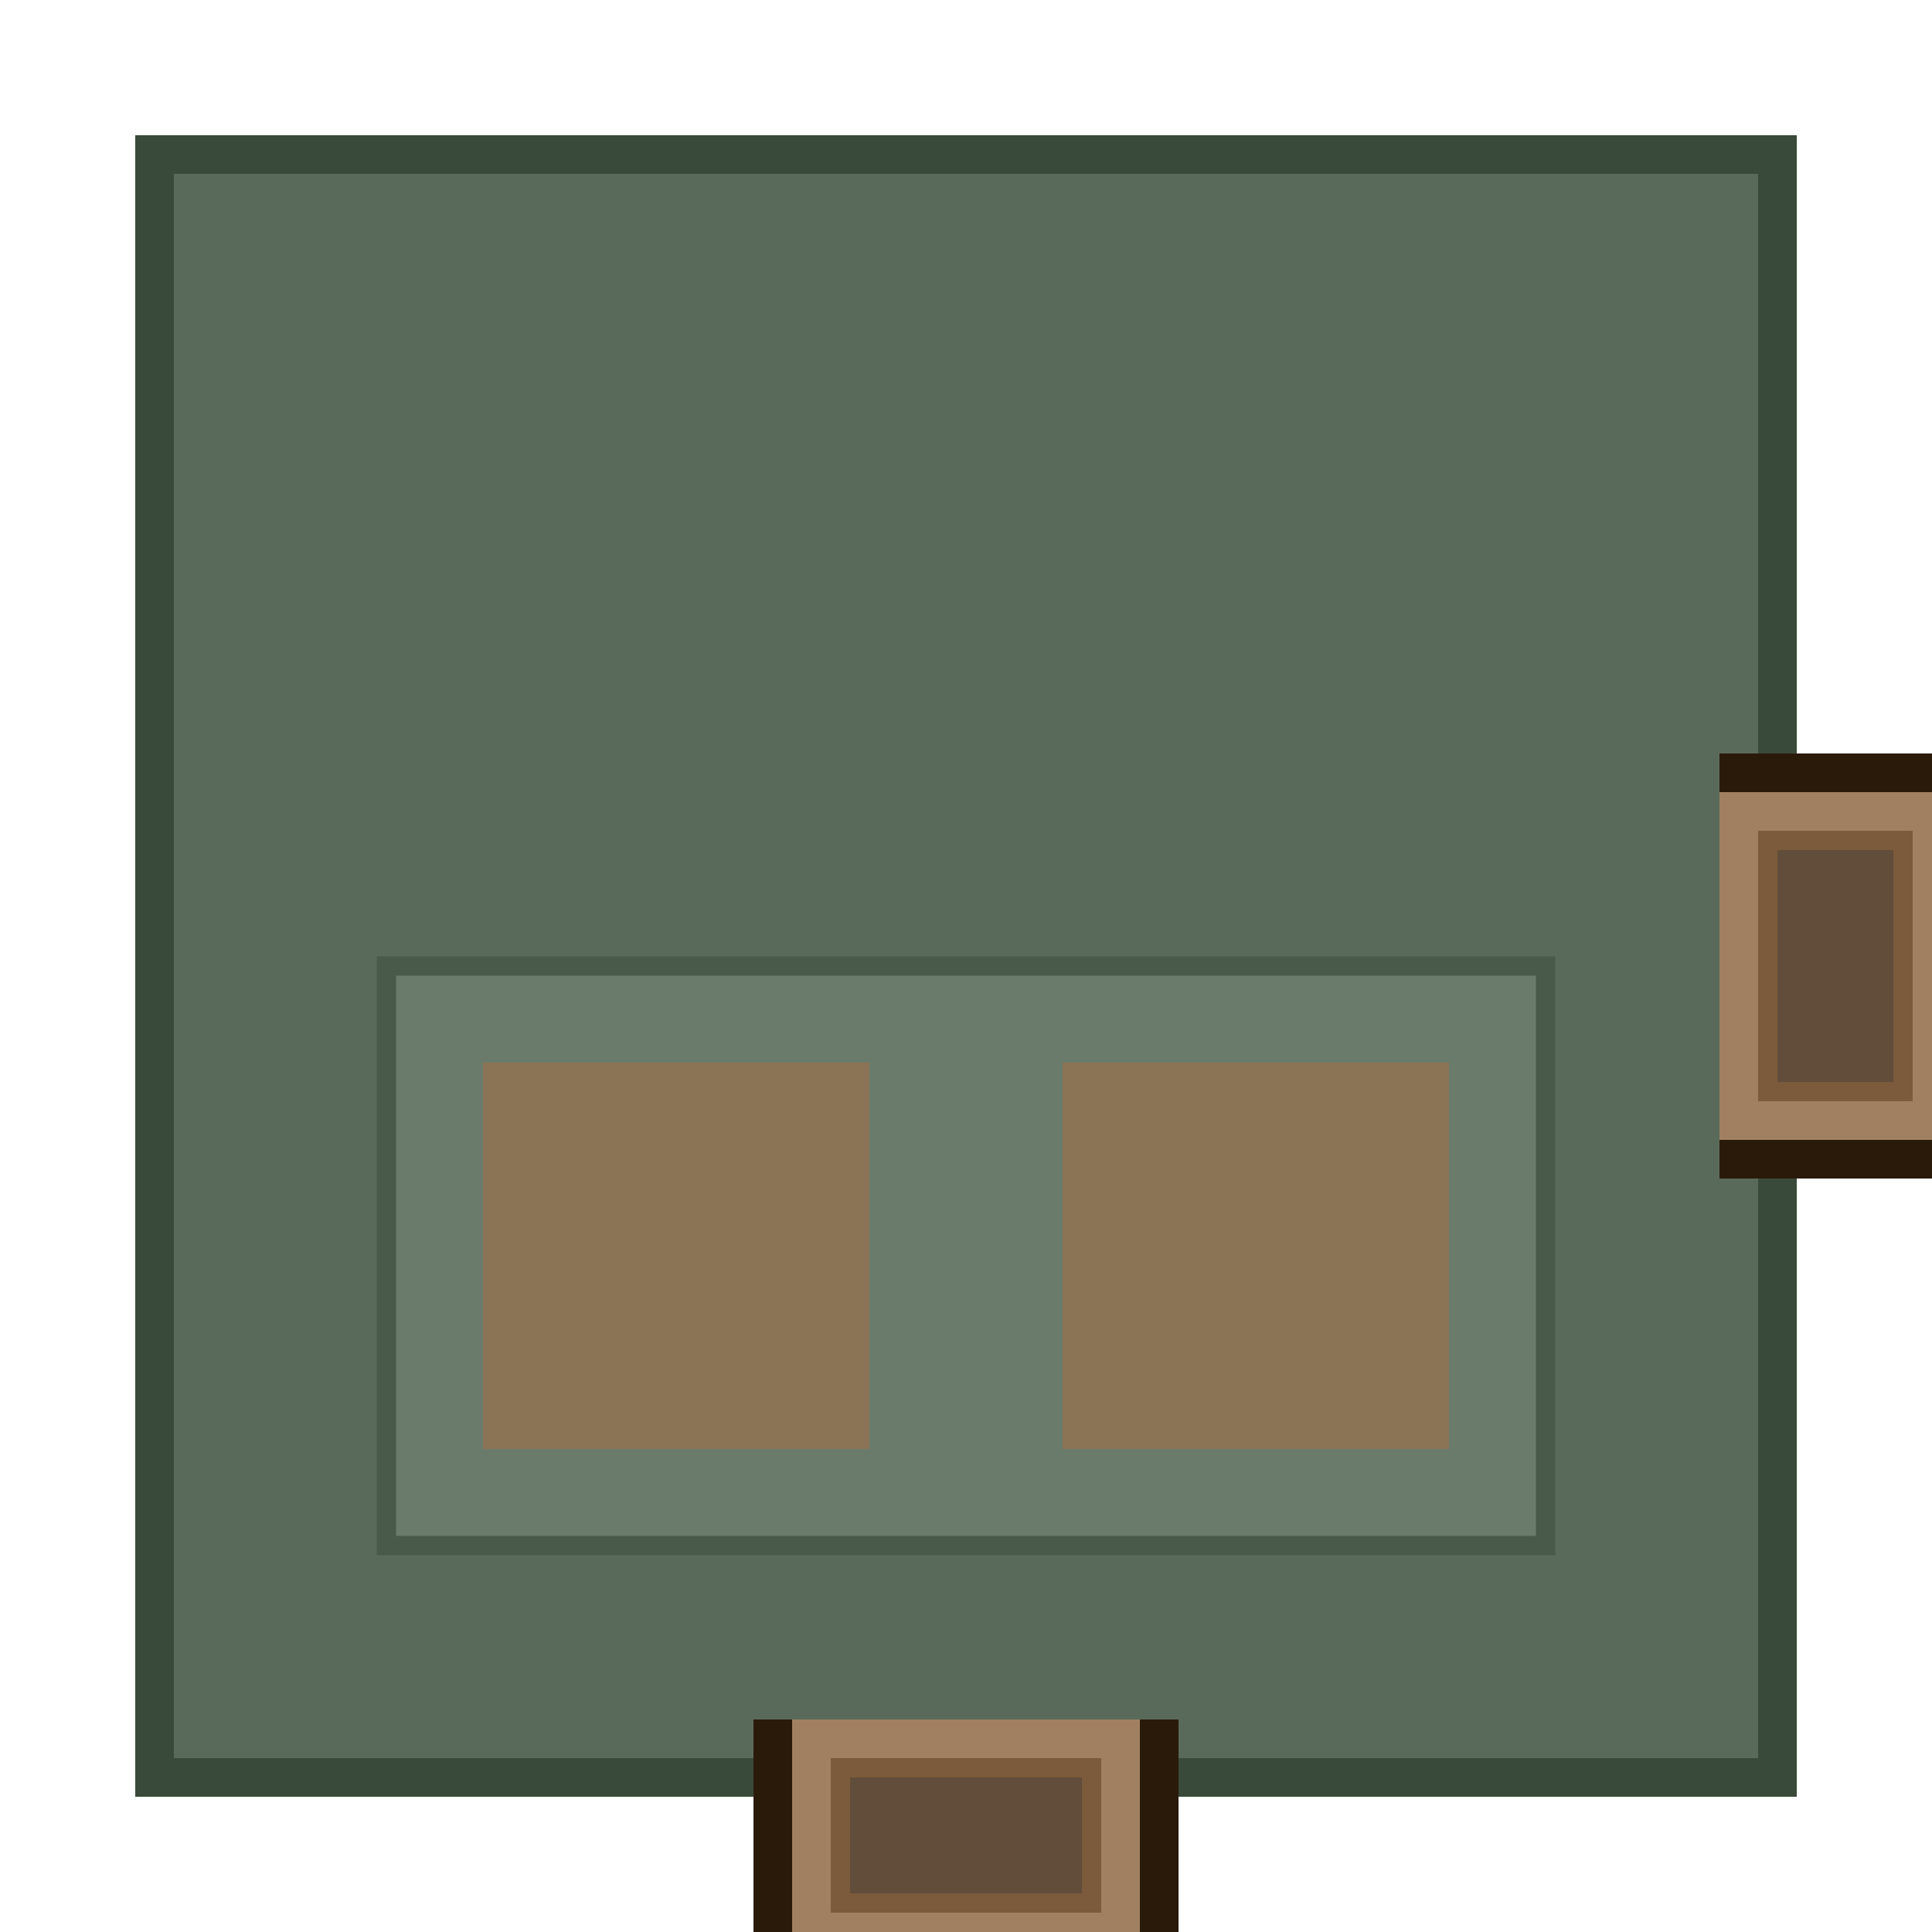
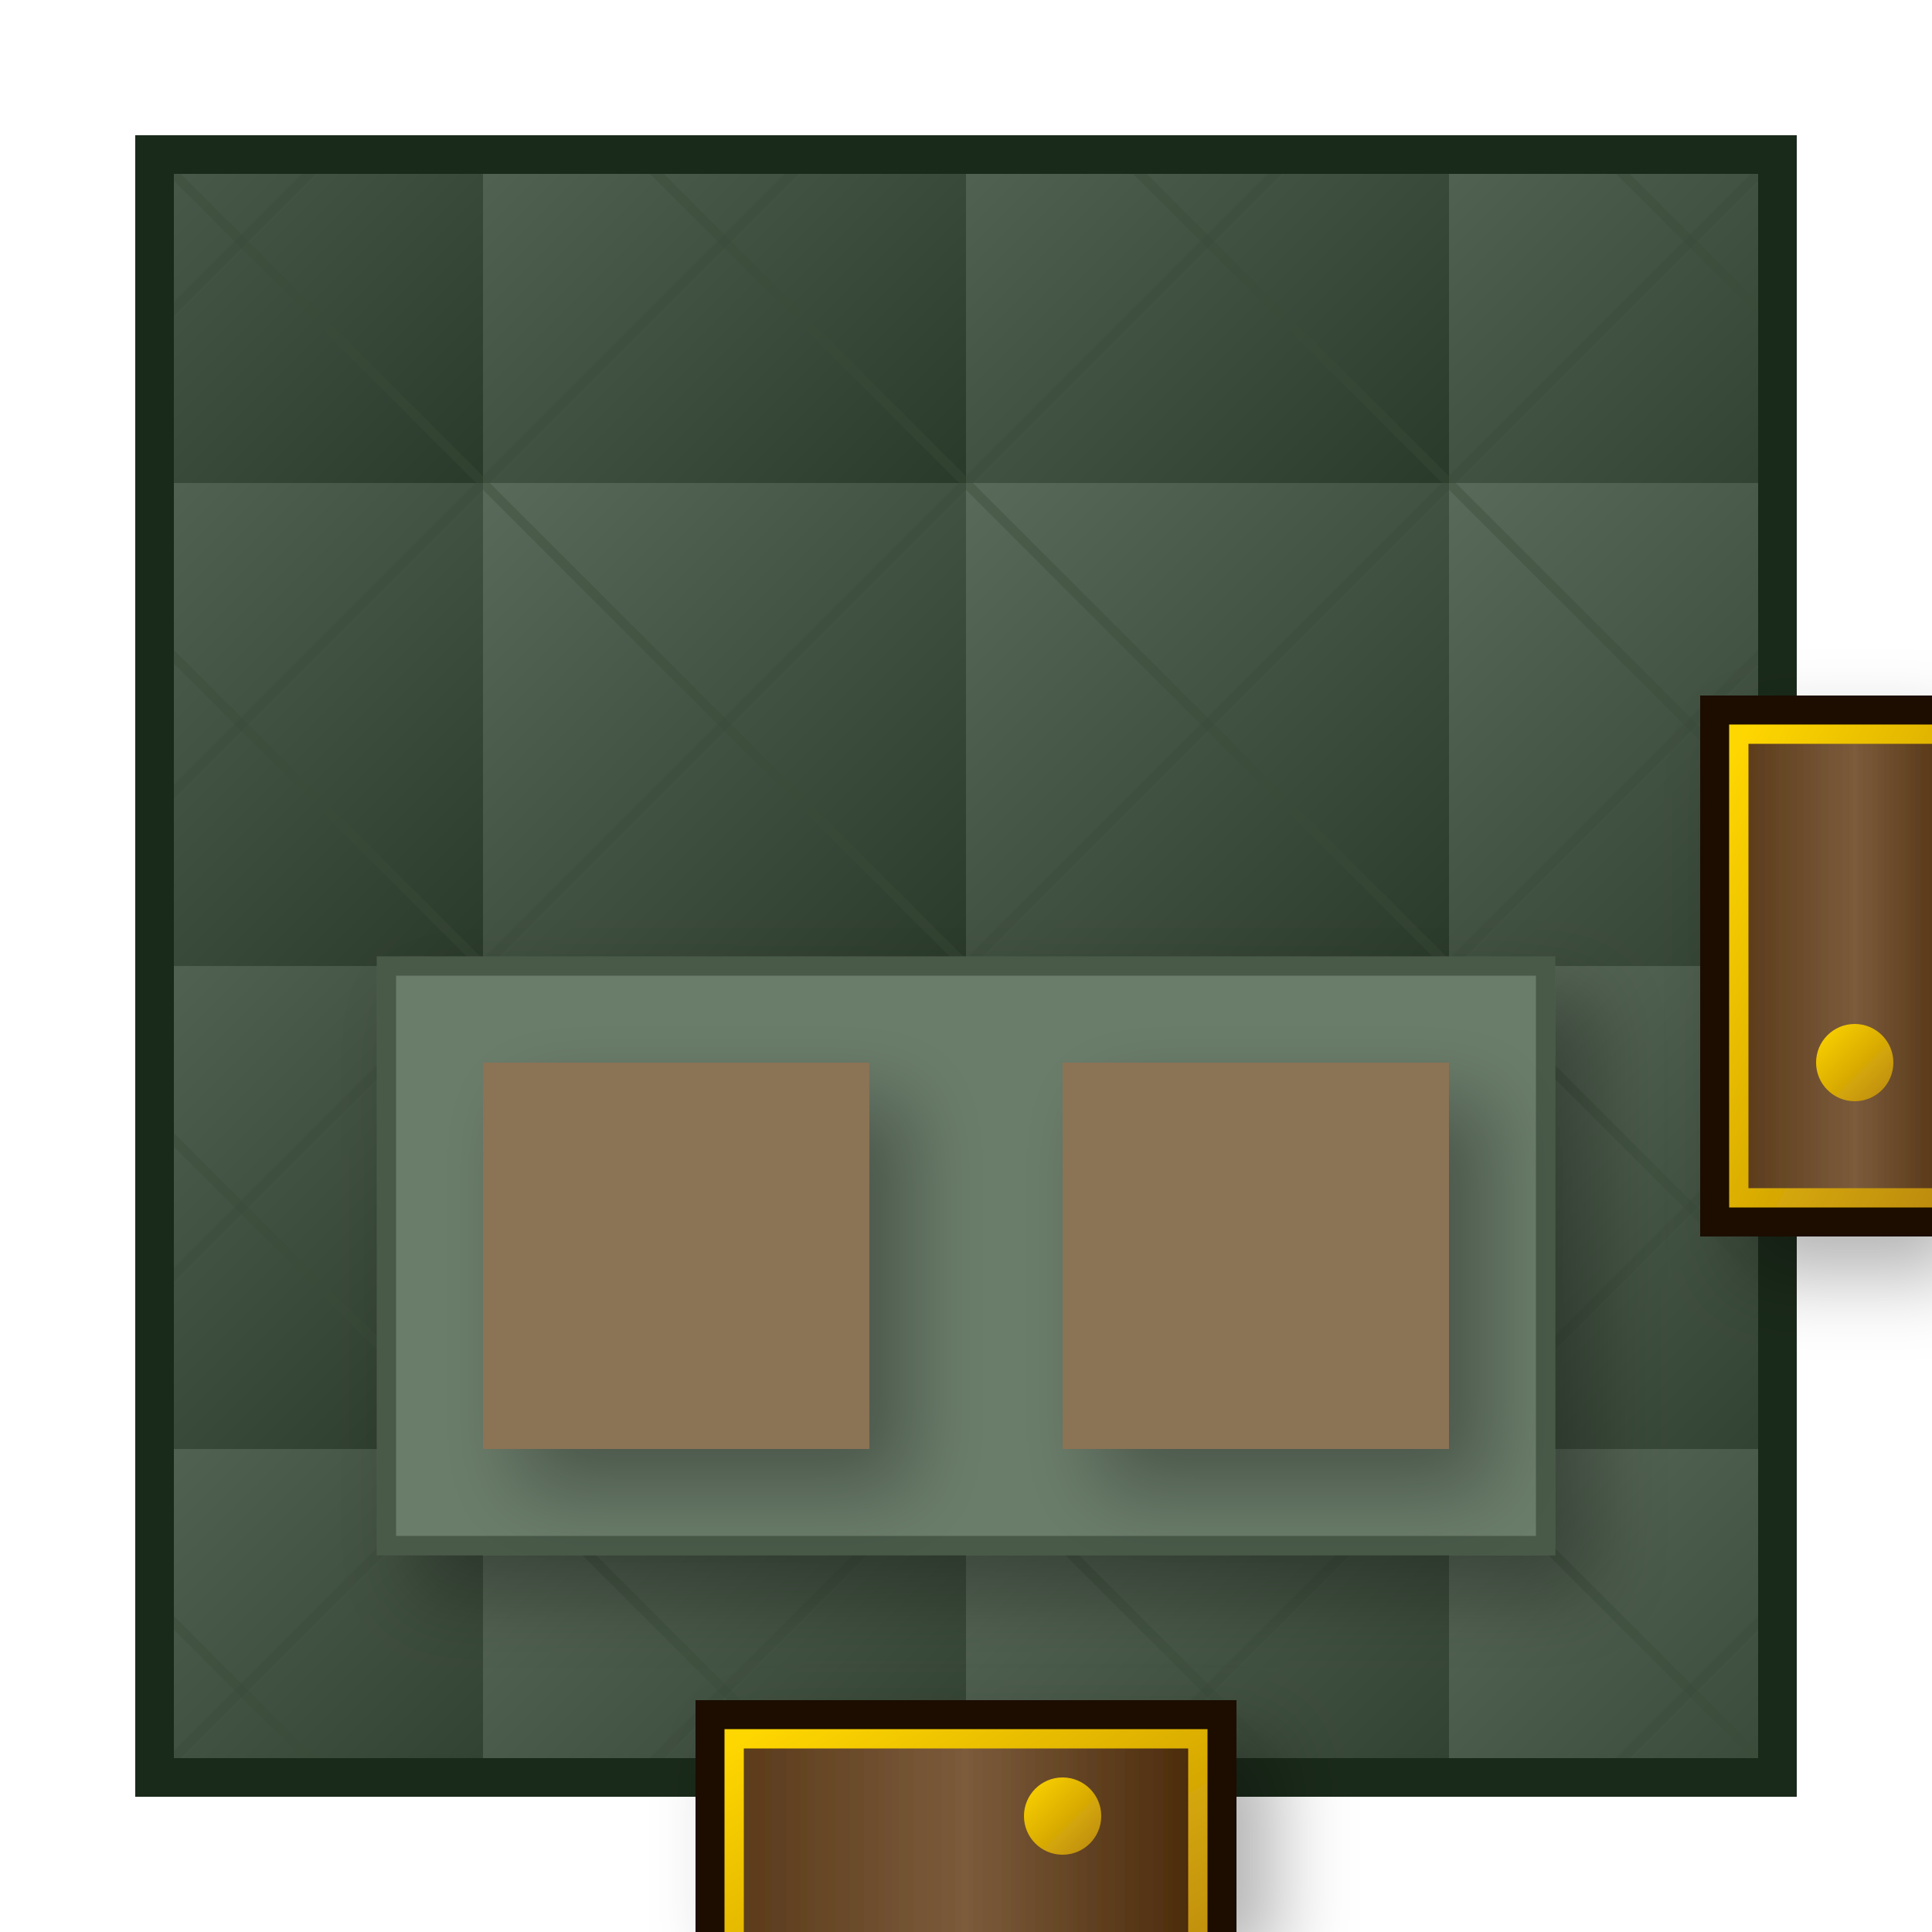
- <svg xmlns="http://www.w3.org/2000/svg" viewBox="0 0 100 100" width="300" height="300">
-   <rect x="8" y="8" width="84" height="84" fill="#5A6A5A" stroke="#3A4A3A" stroke-width="2" />
-   <rect x="40" y="90" width="20" height="12" fill="#3D2B1A" stroke="#2A1A0A" stroke-width="2" />
-   <rect x="42" y="90" width="16" height="10" fill="#7B5B3B" stroke="#A08060" stroke-width="2" />
-   <rect x="44" y="92" width="12" height="6" fill="#5A4A3A" opacity="0.8" />
-   <rect x="90" y="40" width="12" height="20" fill="#3D2B1A" stroke="#2A1A0A" stroke-width="2" />
-   <rect x="90" y="42" width="10" height="16" fill="#7B5B3B" stroke="#A08060" stroke-width="2" />
-   <rect x="92" y="44" width="6" height="12" fill="#5A4A3A" opacity="0.8" />
-   <rect x="20" y="50" width="60" height="30" fill="#6B7B6B" stroke="#4A5A4A" />
-   <rect x="25" y="55" width="20" height="20" fill="#8B7355" />
-   <rect x="55" y="55" width="20" height="20" fill="#8B7355" />
+ <svg xmlns="http://www.w3.org/2000/svg" viewBox="0 0 100 100" width="400" height="400">
+   <defs>
+     <linearGradient id="floorGrad" x1="0%" y1="0%" x2="100%" y2="100%">
+       <stop offset="0%" style="stop-color:#5A6A5A" />
+       <stop offset="100%" style="stop-color:#2A3A2A" />
+     </linearGradient>
+     <pattern id="stonePattern" x="0" y="0" width="25" height="25" patternUnits="userSpaceOnUse">
+       <rect width="25" height="25" fill="url(#floorGrad)" />
+       <line x1="0" y1="0" x2="25" y2="25" stroke="#3A4A3A" stroke-width="0.5" opacity="0.4" />
+       <line x1="25" y1="0" x2="0" y2="25" stroke="#3A4A3A" stroke-width="0.5" opacity="0.4" />
+     </pattern>
+     <linearGradient id="doorWood" x1="0%" y1="0%" x2="100%" y2="0%">
+       <stop offset="0%" style="stop-color:#5A3A1A" />
+       <stop offset="50%" style="stop-color:#7B5B3B" />
+       <stop offset="100%" style="stop-color:#4A2A0A" />
+     </linearGradient>
+     <linearGradient id="goldTrim" x1="0%" y1="0%" x2="100%" y2="100%">
+       <stop offset="0%" style="stop-color:#FFD700" />
+       <stop offset="100%" style="stop-color:#B8860B" />
+     </linearGradient>
+     <filter id="softShadow" x="-50%" y="-50%" width="200%" height="200%">
+       <feGaussianBlur in="SourceAlpha" stdDeviation="2" />
+       <feOffset dx="2" dy="2" />
+       <feComponentTransfer>
+         <feFuncA type="linear" slope="0.3" />
+       </feComponentTransfer>
+       <feMerge>
+         <feMergeNode />
+         <feMergeNode in="SourceGraphic" />
+       </feMerge>
+     </filter>
+   </defs>
+   <rect x="8" y="8" width="84" height="84" fill="url(#stonePattern)" stroke="#1A2A1A" stroke-width="2" />
+   <g filter="url(#softShadow)">
+     <rect x="36" y="88" width="28" height="16" fill="#1A0A00" />
+     <rect x="38" y="90" width="24" height="14" fill="url(#doorWood)" />
+     <rect x="38" y="90" width="24" height="14" fill="none" stroke="url(#goldTrim)" stroke-width="1" />
+     <circle cx="55" cy="94" r="2" fill="url(#goldTrim)" />
+   </g>
+   <g filter="url(#softShadow)">
+     <rect x="88" y="36" width="16" height="28" fill="#1A0A00" />
+     <rect x="90" y="38" width="12" height="24" fill="url(#doorWood)" />
+     <rect x="90" y="38" width="12" height="24" fill="none" stroke="url(#goldTrim)" stroke-width="1" />
+     <circle cx="96" cy="55" r="2" fill="url(#goldTrim)" />
+   </g>
+   <rect x="20" y="50" width="60" height="30" fill="#6B7B6B" stroke="#4A5A4A" filter="url(#softShadow)" />
+   <rect x="25" y="55" width="20" height="20" fill="#8B7355" filter="url(#softShadow)" />
+   <rect x="55" y="55" width="20" height="20" fill="#8B7355" filter="url(#softShadow)" />
</svg>
